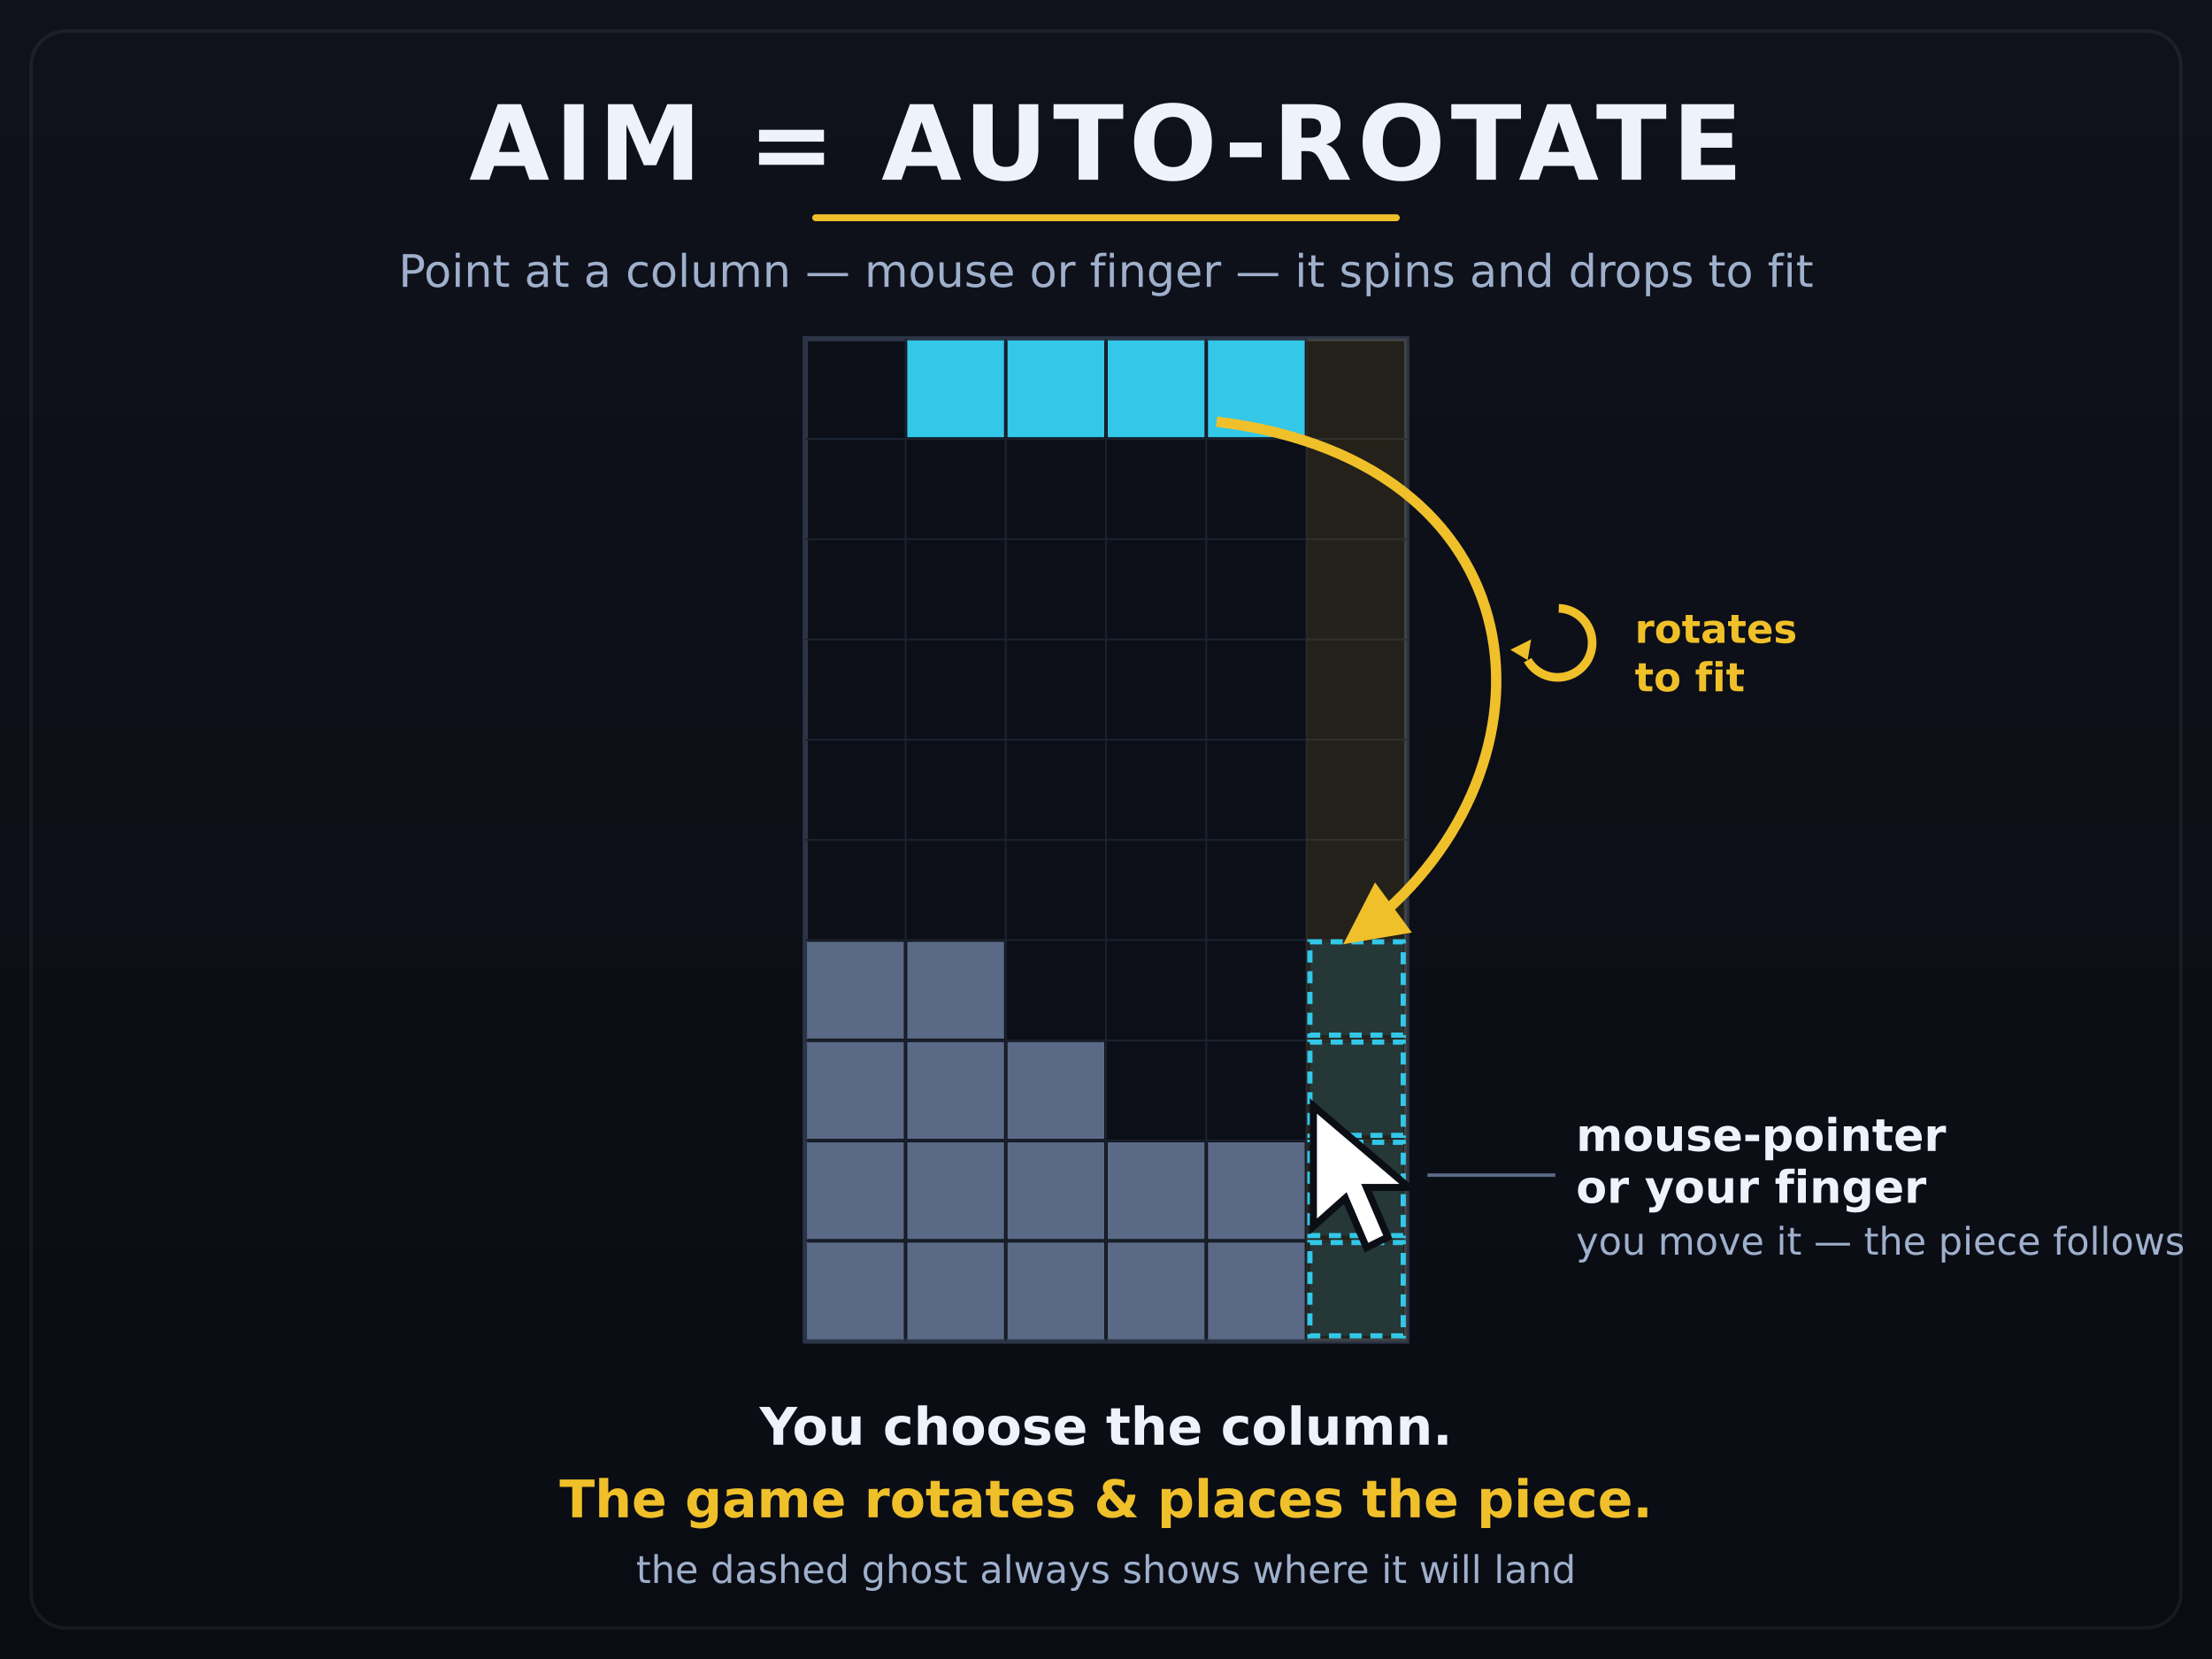
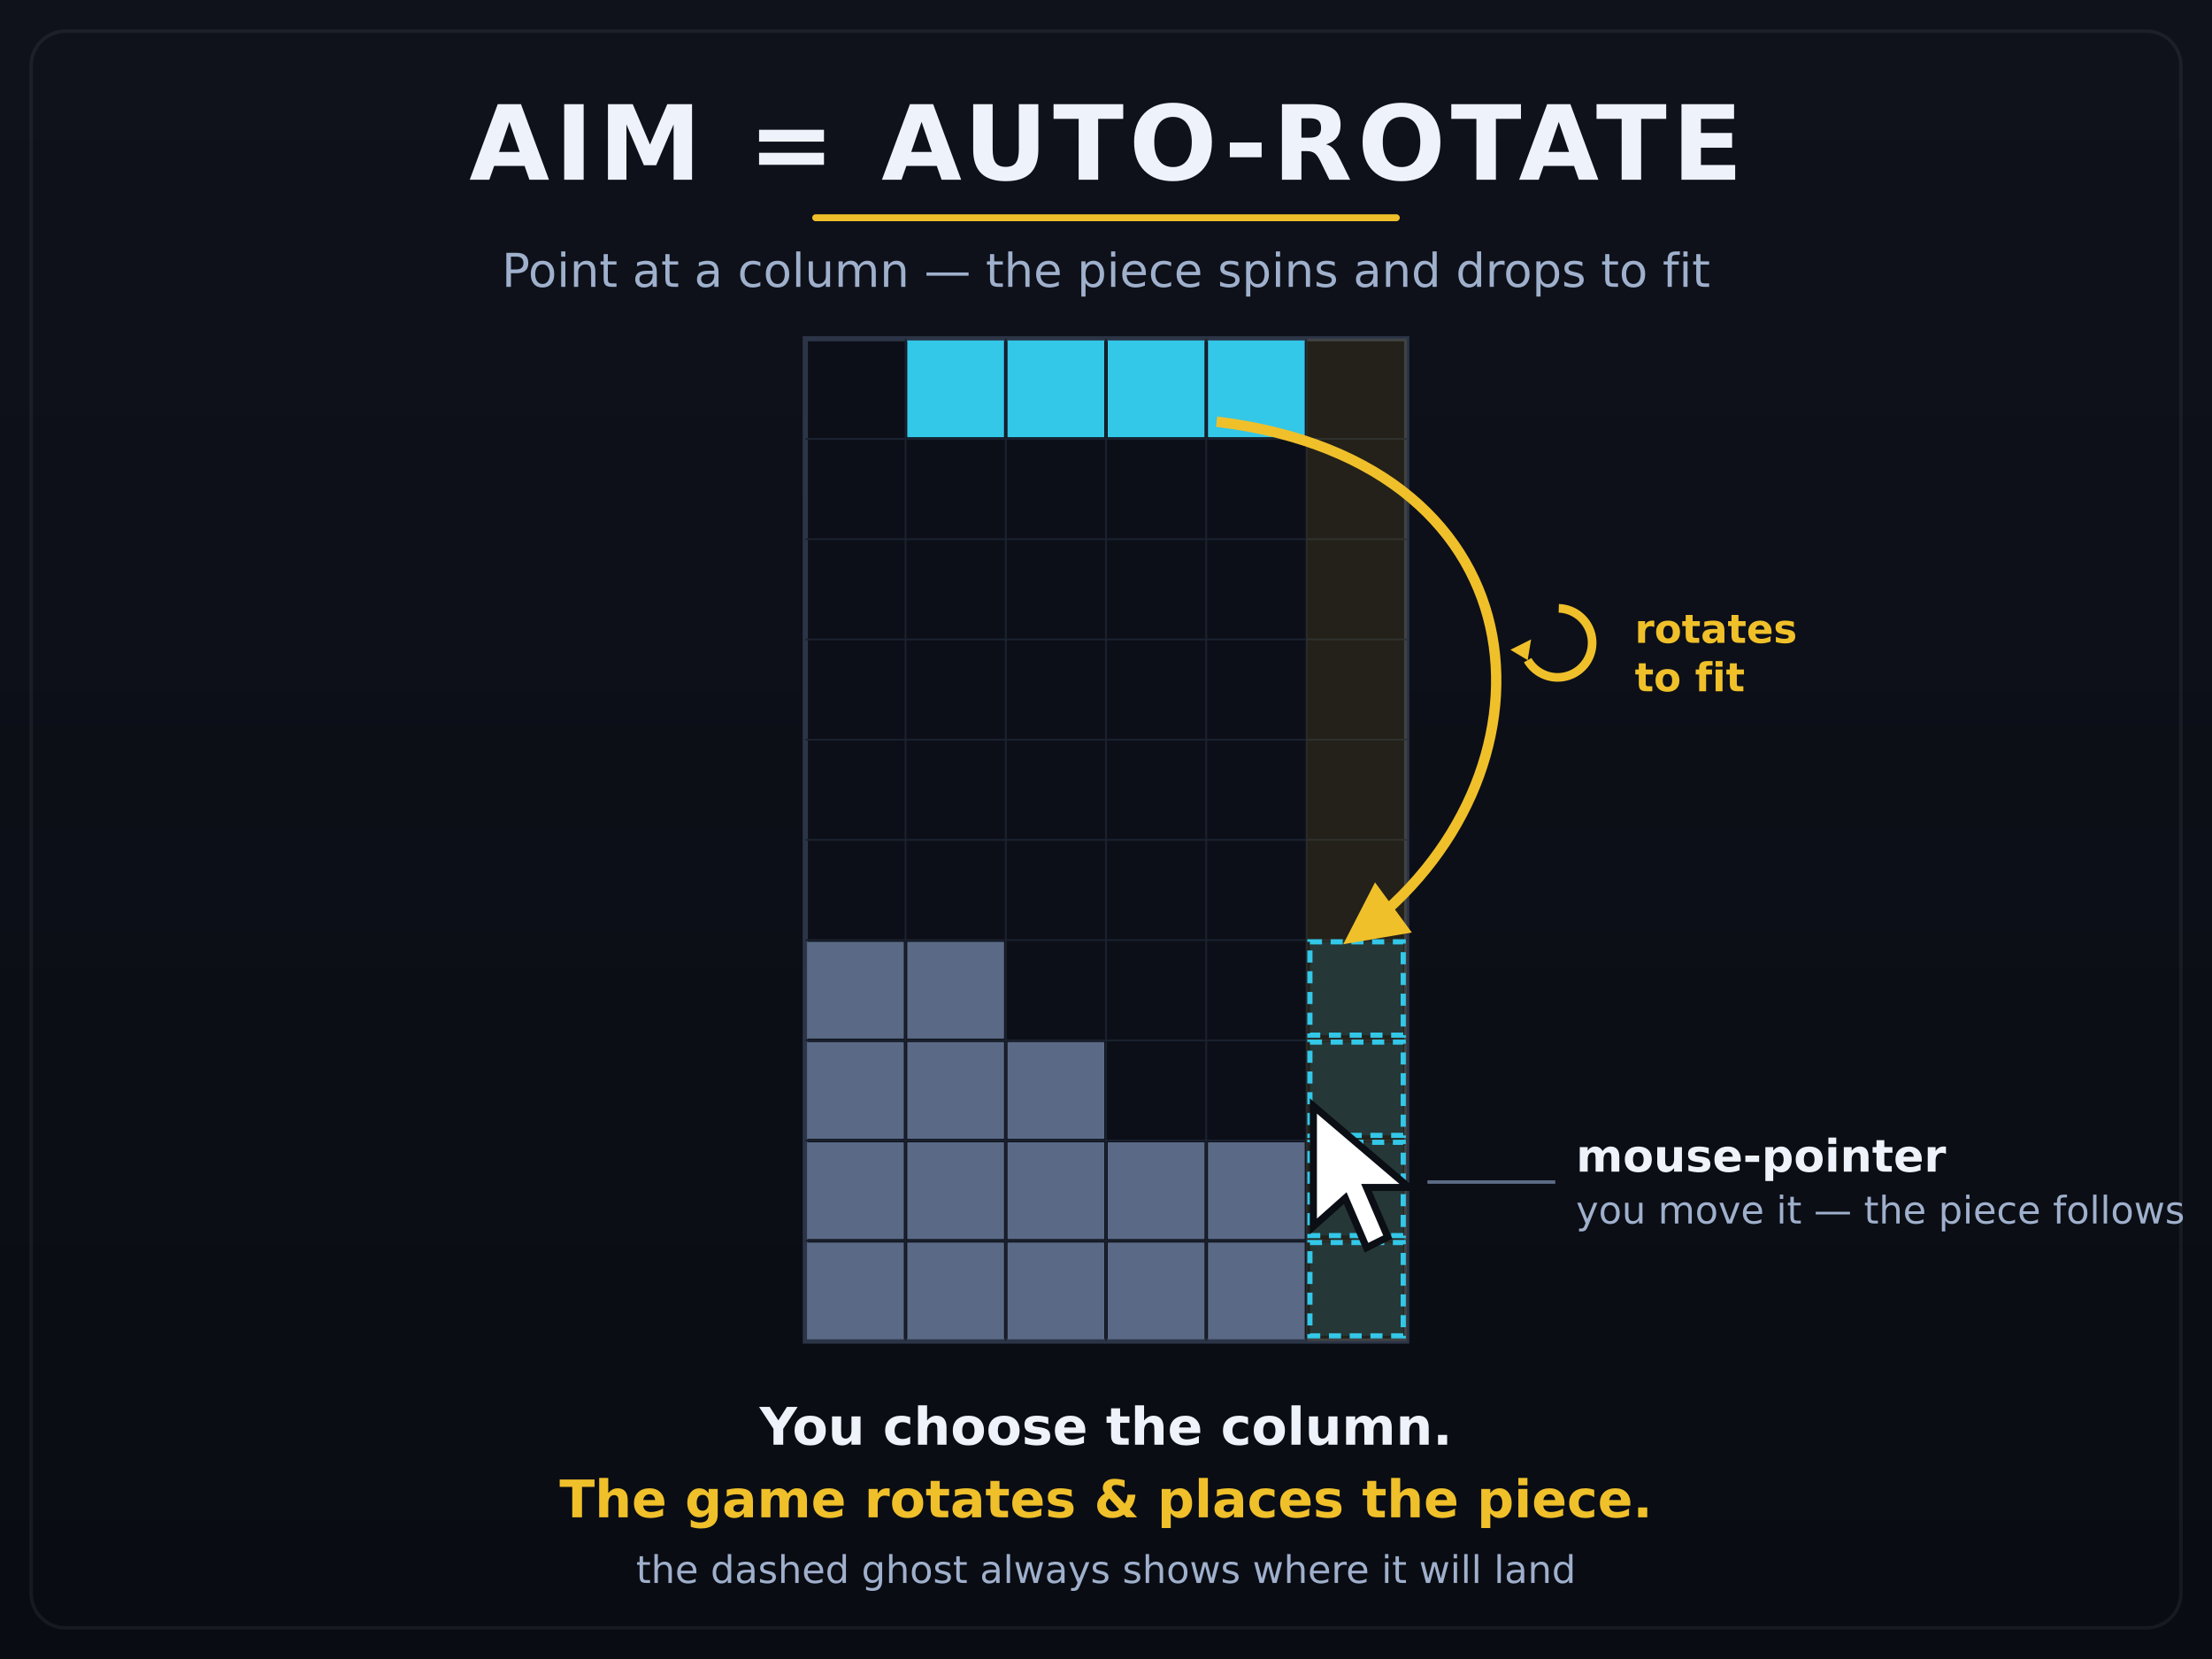
<svg xmlns="http://www.w3.org/2000/svg" width="1280" height="960" viewBox="0 0 1280 960" font-family="DejaVu Sans, 'Liberation Sans', sans-serif">
  <defs>
    <linearGradient id="bg" x1="0" y1="0" x2="0" y2="1">
      <stop offset="0" stop-color="#0f121b" />
      <stop offset="1" stop-color="#0a0c13" />
    </linearGradient>
    <marker id="arrow" viewBox="0 0 10 10" refX="7" refY="5" markerWidth="6" markerHeight="6" orient="auto-start-reverse">
      <path d="M0 0 L10 5 L0 10 z" fill="#f0c02a" />
    </marker>
  </defs>
  <rect width="1280" height="960" fill="url(#bg)" />
  <rect x="18" y="18" width="1244" height="924" rx="20" fill="none" stroke="#ffffff" stroke-opacity="0.06" stroke-width="2" />
  <text x="640" y="104" text-anchor="middle" font-size="60" font-weight="700" fill="#eef2fa" letter-spacing="3">AIM  =  AUTO-ROTATE</text>
  <rect x="470" y="124" width="340" height="4" rx="2" fill="#f0c02a" />
-   <text x="640" y="166" text-anchor="middle" font-size="26" fill="#9fb0cc">Point at a column — mouse or finger — it spins and drops to fit</text>
+   <text x="640" y="166" text-anchor="middle" font-size="27" fill="#9fb0cc">Point at a column — the piece spins and drops to fit</text>
  <g>
    <rect x="466" y="196" width="348" height="580" fill="#0c0f17" stroke="#2c3547" stroke-width="3" />
    <g stroke="#1b2230" stroke-width="1">
      <line x1="524" y1="196" x2="524" y2="776" />
      <line x1="582" y1="196" x2="582" y2="776" />
      <line x1="640" y1="196" x2="640" y2="776" />
      <line x1="698" y1="196" x2="698" y2="776" />
      <line x1="756" y1="196" x2="756" y2="776" />
      <line x1="466" y1="254" x2="814" y2="254" />
      <line x1="466" y1="312" x2="814" y2="312" />
      <line x1="466" y1="370" x2="814" y2="370" />
      <line x1="466" y1="428" x2="814" y2="428" />
      <line x1="466" y1="486" x2="814" y2="486" />
      <line x1="466" y1="544" x2="814" y2="544" />
      <line x1="466" y1="602" x2="814" y2="602" />
      <line x1="466" y1="660" x2="814" y2="660" />
      <line x1="466" y1="718" x2="814" y2="718" />
    </g>
    <rect x="756" y="196" width="58" height="580" fill="#f0c02a" fill-opacity="0.10" />
    <g>
      <g fill="#5a6a86">
        <rect x="467" y="661" width="56" height="56" />
        <rect x="525" y="661" width="56" height="56" />
        <rect x="583" y="661" width="56" height="56" />
        <rect x="641" y="661" width="56" height="56" />
        <rect x="699" y="661" width="56" height="56" />
        <rect x="467" y="719" width="56" height="56" />
        <rect x="525" y="719" width="56" height="56" />
        <rect x="583" y="719" width="56" height="56" />
        <rect x="641" y="719" width="56" height="56" />
        <rect x="699" y="719" width="56" height="56" />
        <rect x="467" y="603" width="56" height="56" />
        <rect x="525" y="603" width="56" height="56" />
        <rect x="583" y="603" width="56" height="56" />
        <rect x="467" y="545" width="56" height="56" />
        <rect x="525" y="545" width="56" height="56" />
      </g>
    </g>
    <g fill="#33c7e8">
      <rect x="525" y="197" width="56" height="56" />
      <rect x="583" y="197" width="56" height="56" />
      <rect x="641" y="197" width="56" height="56" />
      <rect x="699" y="197" width="56" height="56" />
    </g>
    <g fill="#33c7e8" fill-opacity="0.14" stroke="#33c7e8" stroke-width="3" stroke-dasharray="7 5">
      <rect x="758" y="545" width="54" height="54" />
      <rect x="758" y="603" width="54" height="54" />
      <rect x="758" y="661" width="54" height="54" />
      <rect x="758" y="719" width="54" height="54" />
    </g>
    <path d="M704 244 C 900 268, 906 452, 786 540" fill="none" stroke="#f0c02a" stroke-width="6" marker-end="url(#arrow)" />
    <g transform="translate(902 372)">
      <path d="M0 -20 A 20 20 0 1 1 -18 10" fill="none" stroke="#f0c02a" stroke-width="5" />
      <path d="M-18 10 l -10 -6 l 12 -6 z" fill="#f0c02a" />
    </g>
  </g>
  <text x="946" y="372" font-size="23" font-weight="700" fill="#f0c02a">rotates</text>
  <text x="946" y="400" font-size="23" font-weight="700" fill="#f0c02a">to fit</text>
  <g transform="translate(760 640) scale(2.05)">
    <path d="M0 0 L0 34 L9 26 L15 40 L21 37 L15 23 L27 23 Z" fill="#ffffff" stroke="#0b0e15" stroke-width="2" />
  </g>
-   <path d="M900 680 L 826 680" stroke="#5c6b86" stroke-width="2" />
-   <text x="912" y="666" font-size="26" font-weight="700" fill="#eef2fa">mouse-pointer</text>
-   <text x="912" y="696" font-size="26" font-weight="700" fill="#eef2fa">or your finger</text>
-   <text x="912" y="726" font-size="22" fill="#9fb0cc">you move it — the piece follows</text>
+   <path d="M900 684 L 826 684" stroke="#5c6b86" stroke-width="2" />
+   <text x="912" y="678" font-size="26" font-weight="700" fill="#eef2fa">mouse-pointer</text>
+   <text x="912" y="708" font-size="22" fill="#9fb0cc">you move it — the piece follows</text>
  <text x="640" y="836" text-anchor="middle" font-size="30" font-weight="700" fill="#eef2fa">You choose the column.</text>
  <text x="640" y="878" text-anchor="middle" font-size="30" font-weight="700" fill="#f0c02a">The game rotates &amp; places the piece.</text>
  <text x="640" y="916" text-anchor="middle" font-size="22" fill="#9fb0cc">the dashed ghost always shows where it will land</text>
</svg>
